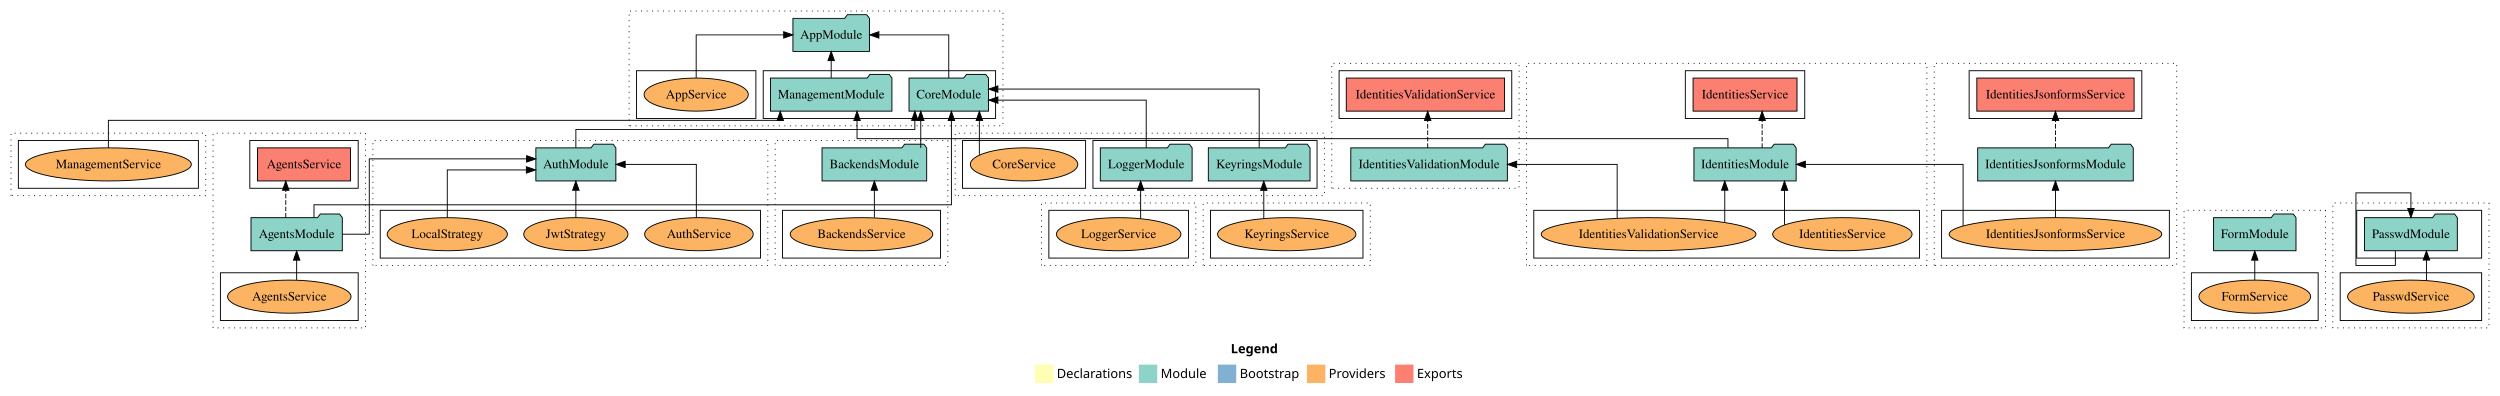
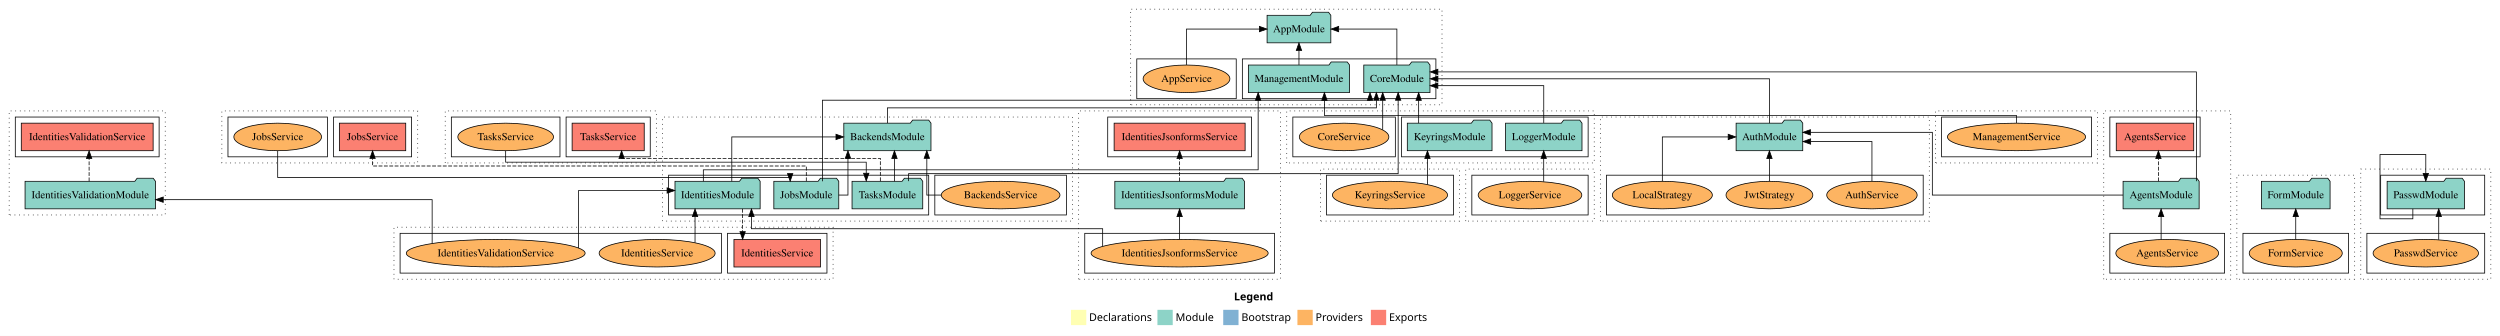
- <svg xmlns="http://www.w3.org/2000/svg" width="2722pt" height="431pt" viewBox="0.00 0.00 2722.00 431.00">
-   <g id="graph0" class="graph" transform="scale(1 1) rotate(0) translate(4 427)">
-     <polygon fill="white" stroke="transparent" points="-4,4 -4,-427 2718,-427 2718,4 -4,4" />
-     <text text-anchor="start" x="1336.01" y="-42.4" font-family="Times-12" font-weight="bold" font-size="14.00">Legend</text>
-     <polygon fill="#ffffb3" stroke="transparent" points="1123,-10 1123,-30 1143,-30 1143,-10 1123,-10" />
-     <text text-anchor="start" x="1146.63" y="-15.4" font-family="Times-12" font-size="14.00">  Declarations</text>
-     <polygon fill="#8dd3c7" stroke="transparent" points="1236,-10 1236,-30 1256,-30 1256,-10 1236,-10" />
-     <text text-anchor="start" x="1259.73" y="-15.4" font-family="Times-12" font-size="14.00">  Module</text>
-     <polygon fill="#80b1d3" stroke="transparent" points="1322,-10 1322,-30 1342,-30 1342,-10 1322,-10" />
-     <text text-anchor="start" x="1345.78" y="-15.4" font-family="Times-12" font-size="14.00">  Bootstrap</text>
-     <polygon fill="#fdb462" stroke="transparent" points="1419,-10 1419,-30 1439,-30 1439,-10 1419,-10" />
-     <text text-anchor="start" x="1442.67" y="-15.4" font-family="Times-12" font-size="14.00">  Providers</text>
-     <polygon fill="#fb8072" stroke="transparent" points="1515,-10 1515,-30 1535,-30 1535,-10 1515,-10" />
-     <text text-anchor="start" x="1538.73" y="-15.4" font-family="Times-12" font-size="14.00">  Exports</text>
+ <svg xmlns="http://www.w3.org/2000/svg" width="3268pt" height="439pt" viewBox="0.00 0.00 3268.00 439.00">
+   <g id="graph0" class="graph" transform="scale(1 1) rotate(0) translate(4 435)">
+     <polygon fill="white" stroke="transparent" points="-4,4 -4,-435 3264,-435 3264,4 -4,4" />
+     <text text-anchor="start" x="1609.01" y="-42.4" font-family="Times-12" font-weight="bold" font-size="14.00">Legend</text>
+     <polygon fill="#ffffb3" stroke="transparent" points="1396,-10 1396,-30 1416,-30 1416,-10 1396,-10" />
+     <text text-anchor="start" x="1419.63" y="-15.4" font-family="Times-12" font-size="14.00">  Declarations</text>
+     <polygon fill="#8dd3c7" stroke="transparent" points="1509,-10 1509,-30 1529,-30 1529,-10 1509,-10" />
+     <text text-anchor="start" x="1532.73" y="-15.4" font-family="Times-12" font-size="14.00">  Module</text>
+     <polygon fill="#80b1d3" stroke="transparent" points="1595,-10 1595,-30 1615,-30 1615,-10 1595,-10" />
+     <text text-anchor="start" x="1618.78" y="-15.4" font-family="Times-12" font-size="14.00">  Bootstrap</text>
+     <polygon fill="#fdb462" stroke="transparent" points="1692,-10 1692,-30 1712,-30 1712,-10 1692,-10" />
+     <text text-anchor="start" x="1715.67" y="-15.4" font-family="Times-12" font-size="14.00">  Providers</text>
+     <polygon fill="#fb8072" stroke="transparent" points="1788,-10 1788,-30 1808,-30 1808,-10 1788,-10" />
+     <text text-anchor="start" x="1811.73" y="-15.4" font-family="Times-12" font-size="14.00">  Exports</text>
    <g id="clust1" class="cluster">
-       <polygon fill="none" stroke="black" stroke-dasharray="1,5" points="228,-70 228,-282 394,-282 394,-70 228,-70" />
+       <polygon fill="none" stroke="black" stroke-dasharray="1,5" points="2746,-70 2746,-290 2912,-290 2912,-70 2746,-70" />
    </g>
    <g id="clust4" class="cluster">
-       <polygon fill="none" stroke="black" points="268,-222 268,-274 386,-274 386,-222 268,-222" />
+       <polygon fill="none" stroke="black" points="2754,-230 2754,-282 2872,-282 2872,-230 2754,-230" />
    </g>
    <g id="clust6" class="cluster">
-       <polygon fill="none" stroke="black" points="236,-78 236,-130 386,-130 386,-78 236,-78" />
+       <polygon fill="none" stroke="black" points="2754,-78 2754,-130 2904,-130 2904,-78 2754,-78" />
    </g>
    <g id="clust7" class="cluster">
-       <polygon fill="none" stroke="black" stroke-dasharray="1,5" points="681,-290 681,-415 1088,-415 1088,-290 681,-290" />
+       <polygon fill="none" stroke="black" stroke-dasharray="1,5" points="1474,-298 1474,-423 1881,-423 1881,-298 1474,-298" />
    </g>
    <g id="clust9" class="cluster">
-       <polygon fill="none" stroke="black" points="827,-298 827,-350 1080,-350 1080,-298 827,-298" />
+       <polygon fill="none" stroke="black" points="1620,-306 1620,-358 1873,-358 1873,-306 1620,-306" />
    </g>
    <g id="clust12" class="cluster">
-       <polygon fill="none" stroke="black" points="689,-298 689,-350 819,-350 819,-298 689,-298" />
+       <polygon fill="none" stroke="black" points="1482,-306 1482,-358 1612,-358 1612,-306 1482,-306" />
    </g>
    <g id="clust13" class="cluster">
-       <polygon fill="none" stroke="black" stroke-dasharray="1,5" points="402,-138 402,-274 832,-274 832,-138 402,-138" />
+       <polygon fill="none" stroke="black" stroke-dasharray="1,5" points="2088,-146 2088,-282 2518,-282 2518,-146 2088,-146" />
    </g>
    <g id="clust18" class="cluster">
-       <polygon fill="none" stroke="black" points="410,-146 410,-198 824,-198 824,-146 410,-146" />
+       <polygon fill="none" stroke="black" points="2096,-154 2096,-206 2510,-206 2510,-154 2096,-154" />
    </g>
    <g id="clust19" class="cluster">
-       <polygon fill="none" stroke="black" stroke-dasharray="1,5" points="840,-138 840,-274 1028,-274 1028,-138 840,-138" />
+       <polygon fill="none" stroke="black" stroke-dasharray="1,5" points="862,-146 862,-282 1398,-282 1398,-146 862,-146" />
+     </g>
+     <g id="clust21" class="cluster">
+       <polygon fill="none" stroke="black" points="870,-154 870,-206 1210,-206 1210,-154 870,-154" />
    </g>
    <g id="clust24" class="cluster">
-       <polygon fill="none" stroke="black" points="848,-146 848,-198 1020,-198 1020,-146 848,-146" />
+       <polygon fill="none" stroke="black" points="1218,-154 1218,-206 1390,-206 1390,-154 1218,-154" />
    </g>
    <g id="clust25" class="cluster">
-       <polygon fill="none" stroke="black" stroke-dasharray="1,5" points="1036,-214 1036,-282 1438,-282 1438,-214 1036,-214" />
+       <polygon fill="none" stroke="black" stroke-dasharray="1,5" points="1678,-222 1678,-290 2080,-290 2080,-222 1678,-222" />
    </g>
    <g id="clust27" class="cluster">
-       <polygon fill="none" stroke="black" points="1186,-222 1186,-274 1430,-274 1430,-222 1186,-222" />
+       <polygon fill="none" stroke="black" points="1828,-230 1828,-282 2072,-282 2072,-230 1828,-230" />
    </g>
    <g id="clust30" class="cluster">
-       <polygon fill="none" stroke="black" points="1044,-222 1044,-274 1178,-274 1178,-222 1044,-222" />
+       <polygon fill="none" stroke="black" points="1686,-230 1686,-282 1820,-282 1820,-230 1686,-230" />
    </g>
    <g id="clust31" class="cluster">
-       <polygon fill="none" stroke="black" stroke-dasharray="1,5" points="2374,-70 2374,-198 2528,-198 2528,-70 2374,-70" />
+       <polygon fill="none" stroke="black" stroke-dasharray="1,5" points="2920,-70 2920,-206 3074,-206 3074,-70 2920,-70" />
    </g>
    <g id="clust36" class="cluster">
-       <polygon fill="none" stroke="black" points="2382,-78 2382,-130 2520,-130 2520,-78 2382,-78" />
+       <polygon fill="none" stroke="black" points="2928,-78 2928,-130 3066,-130 3066,-78 2928,-78" />
    </g>
    <g id="clust37" class="cluster">
-       <polygon fill="none" stroke="black" stroke-dasharray="1,5" points="2102,-138 2102,-358 2366,-358 2366,-138 2102,-138" />
+       <polygon fill="none" stroke="black" stroke-dasharray="1,5" points="1406,-70 1406,-290 1670,-290 1670,-70 1406,-70" />
    </g>
    <g id="clust40" class="cluster">
-       <polygon fill="none" stroke="black" points="2140,-298 2140,-350 2328,-350 2328,-298 2140,-298" />
+       <polygon fill="none" stroke="black" points="1444,-230 1444,-282 1632,-282 1632,-230 1444,-230" />
    </g>
    <g id="clust42" class="cluster">
-       <polygon fill="none" stroke="black" points="2110,-146 2110,-198 2358,-198 2358,-146 2110,-146" />
+       <polygon fill="none" stroke="black" points="1414,-78 1414,-130 1662,-130 1662,-78 1414,-78" />
    </g>
    <g id="clust43" class="cluster">
-       <polygon fill="none" stroke="black" stroke-dasharray="1,5" points="1658,-138 1658,-358 2094,-358 2094,-138 1658,-138" />
+       <polygon fill="none" stroke="black" stroke-dasharray="1,5" points="511,-70 511,-138 1085,-138 1085,-70 511,-70" />
    </g>
    <g id="clust46" class="cluster">
-       <polygon fill="none" stroke="black" points="1831,-298 1831,-350 1961,-350 1961,-298 1831,-298" />
+       <polygon fill="none" stroke="black" points="947,-78 947,-130 1077,-130 1077,-78 947,-78" />
    </g>
    <g id="clust48" class="cluster">
-       <polygon fill="none" stroke="black" points="1666,-146 1666,-198 2086,-198 2086,-146 1666,-146" />
+       <polygon fill="none" stroke="black" points="519,-78 519,-130 939,-130 939,-78 519,-78" />
    </g>
    <g id="clust49" class="cluster">
-       <polygon fill="none" stroke="black" stroke-dasharray="1,5" points="1446,-222 1446,-358 1650,-358 1650,-222 1446,-222" />
+       <polygon fill="none" stroke="black" stroke-dasharray="1,5" points="8,-154 8,-290 212,-290 212,-154 8,-154" />
    </g>
    <g id="clust52" class="cluster">
-       <polygon fill="none" stroke="black" points="1454,-298 1454,-350 1642,-350 1642,-298 1454,-298" />
+       <polygon fill="none" stroke="black" points="16,-230 16,-282 204,-282 204,-230 16,-230" />
    </g>
    <g id="clust55" class="cluster">
-       <polygon fill="none" stroke="black" stroke-dasharray="1,5" points="1306,-138 1306,-206 1488,-206 1488,-138 1306,-138" />
+       <polygon fill="none" stroke="black" stroke-dasharray="1,5" points="286,-222 286,-290 542,-290 542,-222 286,-222" />
+     </g>
+     <g id="clust58" class="cluster">
+       <polygon fill="none" stroke="black" points="432,-230 432,-282 534,-282 534,-230 432,-230" />
    </g>
    <g id="clust60" class="cluster">
-       <polygon fill="none" stroke="black" points="1314,-146 1314,-198 1480,-198 1480,-146 1314,-146" />
+       <polygon fill="none" stroke="black" points="294,-230 294,-282 424,-282 424,-230 294,-230" />
    </g>
    <g id="clust61" class="cluster">
-       <polygon fill="none" stroke="black" stroke-dasharray="1,5" points="1130,-138 1130,-206 1298,-206 1298,-138 1130,-138" />
+       <polygon fill="none" stroke="black" stroke-dasharray="1,5" points="1722,-146 1722,-214 1904,-214 1904,-146 1722,-146" />
    </g>
    <g id="clust66" class="cluster">
-       <polygon fill="none" stroke="black" points="1138,-146 1138,-198 1290,-198 1290,-146 1138,-146" />
+       <polygon fill="none" stroke="black" points="1730,-154 1730,-206 1896,-206 1896,-154 1730,-154" />
    </g>
    <g id="clust67" class="cluster">
-       <polygon fill="none" stroke="black" stroke-dasharray="1,5" points="8,-214 8,-282 220,-282 220,-214 8,-214" />
+       <polygon fill="none" stroke="black" stroke-dasharray="1,5" points="1912,-146 1912,-214 2080,-214 2080,-146 1912,-146" />
    </g>
    <g id="clust72" class="cluster">
-       <polygon fill="none" stroke="black" points="16,-222 16,-274 212,-274 212,-222 16,-222" />
+       <polygon fill="none" stroke="black" points="1920,-154 1920,-206 2072,-206 2072,-154 1920,-154" />
    </g>
    <g id="clust73" class="cluster">
-       <polygon fill="none" stroke="black" stroke-dasharray="1,5" points="2536,-70 2536,-206 2706,-206 2706,-70 2536,-70" />
-     </g>
-     <g id="clust75" class="cluster">
-       <polygon fill="none" stroke="black" points="2562,-146 2562,-198 2698,-198 2698,-146 2562,-146" />
+       <polygon fill="none" stroke="black" stroke-dasharray="1,5" points="2526,-222 2526,-290 2738,-290 2738,-222 2526,-222" />
    </g>
    <g id="clust78" class="cluster">
-       <polygon fill="none" stroke="black" points="2544,-78 2544,-130 2698,-130 2698,-78 2544,-78" />
+       <polygon fill="none" stroke="black" points="2534,-230 2534,-282 2730,-282 2730,-230 2534,-230" />
+     </g>
+     <g id="clust79" class="cluster">
+       <polygon fill="none" stroke="black" stroke-dasharray="1,5" points="3082,-70 3082,-214 3252,-214 3252,-70 3082,-70" />
+     </g>
+     <g id="clust81" class="cluster">
+       <polygon fill="none" stroke="black" points="3108,-154 3108,-206 3244,-206 3244,-154 3108,-154" />
+     </g>
+     <g id="clust84" class="cluster">
+       <polygon fill="none" stroke="black" points="3090,-78 3090,-130 3244,-130 3244,-78 3090,-78" />
+     </g>
+     <g id="clust85" class="cluster">
+       <polygon fill="none" stroke="black" stroke-dasharray="1,5" points="578,-222 578,-290 854,-290 854,-222 578,-222" />
+     </g>
+     <g id="clust88" class="cluster">
+       <polygon fill="none" stroke="black" points="736,-230 736,-282 846,-282 846,-230 736,-230" />
+     </g>
+     <g id="clust90" class="cluster">
+       <polygon fill="none" stroke="black" points="586,-230 586,-282 728,-282 728,-230 586,-230" />
    </g>
    <g id="node1" class="node">
-       <polygon fill="#fb8072" stroke="black" points="377.63,-266 276.37,-266 276.37,-230 377.63,-230 377.63,-266" />
-       <text text-anchor="middle" x="327" y="-243.8" font-family="Times,serif" font-size="14.00">AgentsService </text>
+       <polygon fill="#fb8072" stroke="black" points="2863.63,-274 2762.37,-274 2762.37,-238 2863.63,-238 2863.63,-274" />
+       <text text-anchor="middle" x="2813" y="-251.8" font-family="Times,serif" font-size="14.00">AgentsService </text>
    </g>
    <g id="node2" class="node">
-       <polygon fill="#8dd3c7" stroke="black" points="368.71,-190 365.71,-194 344.71,-194 341.71,-190 269.29,-190 269.29,-154 368.71,-154 368.71,-190" />
-       <text text-anchor="middle" x="319" y="-167.8" font-family="Times,serif" font-size="14.00">AgentsModule</text>
+       <polygon fill="#8dd3c7" stroke="black" points="2870.71,-198 2867.71,-202 2846.71,-202 2843.71,-198 2771.29,-198 2771.29,-162 2870.71,-162 2870.71,-198" />
+       <text text-anchor="middle" x="2821" y="-175.8" font-family="Times,serif" font-size="14.00">AgentsModule</text>
    </g>
    <g id="edge1" class="edge">
-       <path fill="none" stroke="black" stroke-dasharray="5,2" d="M307.16,-190.01C307.16,-190.01 307.16,-219.85 307.16,-219.85" />
-       <polygon fill="black" stroke="black" points="303.66,-219.85 307.16,-229.85 310.66,-219.85 303.66,-219.85" />
+       <path fill="none" stroke="black" stroke-dasharray="5,2" d="M2817.48,-198.01C2817.48,-198.01 2817.48,-227.85 2817.48,-227.85" />
+       <polygon fill="black" stroke="black" points="2813.98,-227.85 2817.48,-237.85 2820.98,-227.85 2813.98,-227.85" />
    </g>
    <g id="node4" class="node">
-       <polygon fill="#8dd3c7" stroke="black" points="1072.26,-342 1069.26,-346 1048.26,-346 1045.26,-342 985.74,-342 985.74,-306 1072.26,-306 1072.26,-342" />
-       <text text-anchor="middle" x="1029" y="-319.8" font-family="Times,serif" font-size="14.00">CoreModule</text>
+       <polygon fill="#8dd3c7" stroke="black" points="1865.26,-350 1862.26,-354 1841.26,-354 1838.26,-350 1778.74,-350 1778.74,-314 1865.26,-314 1865.26,-350" />
+       <text text-anchor="middle" x="1822" y="-327.8" font-family="Times,serif" font-size="14.00">CoreModule</text>
+     </g>
+     <g id="edge14" class="edge">
+       <path fill="none" stroke="black" d="M2867.09,-198.16C2867.09,-240.26 2867.09,-341 2867.09,-341 2867.09,-341 1875.58,-341 1875.58,-341" />
+       <polygon fill="black" stroke="black" points="1875.58,-337.5 1865.58,-341 1875.58,-344.5 1875.58,-337.5" />
+     </g>
+     <g id="node8" class="node">
+       <polygon fill="#8dd3c7" stroke="black" points="2352.55,-274 2349.55,-278 2328.55,-278 2325.55,-274 2265.45,-274 2265.45,-238 2352.55,-238 2352.55,-274" />
+       <text text-anchor="middle" x="2309" y="-251.8" font-family="Times,serif" font-size="14.00">AuthModule</text>
+     </g>
+     <g id="edge6" class="edge">
+       <path fill="none" stroke="black" d="M2771.28,-180C2686.25,-180 2521.95,-180 2521.95,-180 2521.95,-180 2521.95,-262 2521.95,-262 2521.95,-262 2362.61,-262 2362.61,-262" />
+       <polygon fill="black" stroke="black" points="2362.61,-258.5 2352.61,-262 2362.61,-265.5 2362.61,-258.5" />
+     </g>
+     <g id="node3" class="node">
+       <ellipse fill="#fdb462" stroke="black" cx="2829" cy="-104" rx="67.19" ry="18" />
+       <text text-anchor="middle" x="2829" y="-99.8" font-family="Times,serif" font-size="14.00">AgentsService</text>
+     </g>
+     <g id="edge2" class="edge">
+       <path fill="none" stroke="black" d="M2821,-122.01C2821,-122.01 2821,-151.85 2821,-151.85" />
+       <polygon fill="black" stroke="black" points="2817.5,-151.85 2821,-161.85 2824.5,-151.85 2817.5,-151.85" />
+     </g>
+     <g id="node6" class="node">
+       <polygon fill="#8dd3c7" stroke="black" points="1735.66,-415 1732.66,-419 1711.66,-419 1708.66,-415 1652.34,-415 1652.34,-379 1735.66,-379 1735.66,-415" />
+       <text text-anchor="middle" x="1694" y="-392.8" font-family="Times,serif" font-size="14.00">AppModule</text>
+     </g>
+     <g id="edge3" class="edge">
+       <path fill="none" stroke="black" d="M1822,-350.11C1822,-369.34 1822,-397 1822,-397 1822,-397 1745.91,-397 1745.91,-397" />
+       <polygon fill="black" stroke="black" points="1745.91,-393.5 1735.91,-397 1745.91,-400.5 1745.91,-393.5" />
+     </g>
+     <g id="node5" class="node">
+       <polygon fill="#8dd3c7" stroke="black" points="1760.13,-350 1757.13,-354 1736.13,-354 1733.13,-350 1627.87,-350 1627.87,-314 1760.13,-314 1760.13,-350" />
+       <text text-anchor="middle" x="1694" y="-327.8" font-family="Times,serif" font-size="14.00">ManagementModule</text>
+     </g>
+     <g id="edge4" class="edge">
+       <path fill="none" stroke="black" d="M1694,-350.11C1694,-350.11 1694,-368.99 1694,-368.99" />
+       <polygon fill="black" stroke="black" points="1690.5,-368.99 1694,-378.99 1697.5,-368.99 1690.5,-368.99" />
+     </g>
+     <g id="node7" class="node">
+       <ellipse fill="#fdb462" stroke="black" cx="1547" cy="-332" rx="56.74" ry="18" />
+       <text text-anchor="middle" x="1547" y="-327.8" font-family="Times,serif" font-size="14.00">AppService</text>
+     </g>
+     <g id="edge5" class="edge">
+       <path fill="none" stroke="black" d="M1547,-350.11C1547,-369.34 1547,-397 1547,-397 1547,-397 1642.27,-397 1642.27,-397" />
+       <polygon fill="black" stroke="black" points="1642.27,-400.5 1652.27,-397 1642.27,-393.5 1642.27,-400.5" />
+     </g>
+     <g id="edge15" class="edge">
+       <path fill="none" stroke="black" d="M2309,-274.01C2309,-296.49 2309,-332 2309,-332 2309,-332 1875.65,-332 1875.65,-332" />
+       <polygon fill="black" stroke="black" points="1875.65,-328.5 1865.65,-332 1875.65,-335.5 1875.65,-328.5" />
+     </g>
+     <g id="node9" class="node">
+       <ellipse fill="#fdb462" stroke="black" cx="2443" cy="-180" rx="59.11" ry="18" />
+       <text text-anchor="middle" x="2443" y="-175.8" font-family="Times,serif" font-size="14.00">AuthService</text>
+     </g>
+     <g id="edge7" class="edge">
+       <path fill="none" stroke="black" d="M2443,-198.03C2443,-218.77 2443,-250 2443,-250 2443,-250 2362.88,-250 2362.88,-250" />
+       <polygon fill="black" stroke="black" points="2362.88,-246.5 2352.88,-250 2362.88,-253.5 2362.88,-246.5" />
+     </g>
+     <g id="node10" class="node">
+       <ellipse fill="#fdb462" stroke="black" cx="2309" cy="-180" rx="56.76" ry="18" />
+       <text text-anchor="middle" x="2309" y="-175.8" font-family="Times,serif" font-size="14.00">JwtStrategy</text>
+     </g>
+     <g id="edge8" class="edge">
+       <path fill="none" stroke="black" d="M2309,-198.01C2309,-198.01 2309,-227.85 2309,-227.85" />
+       <polygon fill="black" stroke="black" points="2305.5,-227.85 2309,-237.85 2312.5,-227.85 2305.5,-227.85" />
+     </g>
+     <g id="node11" class="node">
+       <ellipse fill="#fdb462" stroke="black" cx="2169" cy="-180" rx="65.41" ry="18" />
+       <text text-anchor="middle" x="2169" y="-175.8" font-family="Times,serif" font-size="14.00">LocalStrategy</text>
+     </g>
+     <g id="edge9" class="edge">
+       <path fill="none" stroke="black" d="M2169,-198.01C2169,-220.49 2169,-256 2169,-256 2169,-256 2255.09,-256 2255.09,-256" />
+       <polygon fill="black" stroke="black" points="2255.09,-259.5 2265.09,-256 2255.09,-252.5 2255.09,-259.5" />
+     </g>
+     <g id="node12" class="node">
+       <polygon fill="#8dd3c7" stroke="black" points="989.65,-198 986.65,-202 965.65,-202 962.65,-198 878.35,-198 878.35,-162 989.65,-162 989.65,-198" />
+       <text text-anchor="middle" x="934" y="-175.8" font-family="Times,serif" font-size="14.00">IdentitiesModule</text>
+     </g>
+     <g id="edge35" class="edge">
+       <path fill="none" stroke="black" d="M915.39,-198.04C915.39,-205.75 915.39,-213 915.39,-213 915.39,-213 1640.65,-213 1640.65,-213 1640.65,-213 1640.65,-303.93 1640.65,-303.93" />
+       <polygon fill="black" stroke="black" points="1637.15,-303.93 1640.65,-313.93 1644.15,-303.93 1637.15,-303.93" />
+     </g>
+     <g id="node15" class="node">
+       <polygon fill="#8dd3c7" stroke="black" points="1212.97,-274 1209.97,-278 1188.97,-278 1185.97,-274 1099.03,-274 1099.03,-238 1212.97,-238 1212.97,-274" />
+       <text text-anchor="middle" x="1156" y="-251.8" font-family="Times,serif" font-size="14.00">BackendsModule</text>
+     </g>
+     <g id="edge10" class="edge">
+       <path fill="none" stroke="black" d="M952.61,-198.01C952.61,-220.49 952.61,-256 952.61,-256 952.61,-256 1088.8,-256 1088.8,-256" />
+       <polygon fill="black" stroke="black" points="1088.8,-259.5 1098.8,-256 1088.8,-252.5 1088.8,-259.5" />
+     </g>
+     <g id="node25" class="node">
+       <polygon fill="#fb8072" stroke="black" points="1068.58,-122 955.42,-122 955.42,-86 1068.58,-86 1068.58,-122" />
+       <text text-anchor="middle" x="1012" y="-99.8" font-family="Times,serif" font-size="14.00">IdentitiesService </text>
+     </g>
+     <g id="edge25" class="edge">
+       <path fill="none" stroke="black" stroke-dasharray="5,2" d="M966.75,-161.99C966.75,-161.99 966.75,-132.15 966.75,-132.15" />
+       <polygon fill="black" stroke="black" points="970.25,-132.15 966.75,-122.15 963.25,-132.15 970.25,-132.15" />
+     </g>
+     <g id="node13" class="node">
+       <polygon fill="#8dd3c7" stroke="black" points="1092.44,-198 1089.44,-202 1068.44,-202 1065.44,-198 1007.56,-198 1007.56,-162 1092.44,-162 1092.44,-198" />
+       <text text-anchor="middle" x="1050" y="-175.8" font-family="Times,serif" font-size="14.00">JobsModule</text>
+     </g>
+     <g id="edge17" class="edge">
+       <path fill="none" stroke="black" d="M1071.11,-198.03C1071.11,-232.42 1071.11,-304 1071.11,-304 1071.11,-304 1786.9,-304 1786.9,-304 1786.9,-304 1786.9,-304.98 1786.9,-304.98" />
+       <polygon fill="black" stroke="black" points="1783.41,-303.79 1786.9,-313.79 1790.41,-303.79 1783.41,-303.79" />
    </g>
    <g id="edge11" class="edge">
-       <path fill="none" stroke="black" d="M337.88,-190.24C337.88,-197.43 337.88,-204 337.88,-204 337.88,-204 1031.89,-204 1031.89,-204 1031.89,-204 1031.89,-295.77 1031.89,-295.77" />
-       <polygon fill="black" stroke="black" points="1028.39,-295.77 1031.89,-305.77 1035.39,-295.77 1028.39,-295.77" />
-     </g>
-     <g id="node8" class="node">
-       <polygon fill="#8dd3c7" stroke="black" points="666.55,-266 663.55,-270 642.55,-270 639.55,-266 579.45,-266 579.45,-230 666.55,-230 666.55,-266" />
-       <text text-anchor="middle" x="623" y="-243.8" font-family="Times,serif" font-size="14.00">AuthModule</text>
-     </g>
-     <g id="edge6" class="edge">
-       <path fill="none" stroke="black" d="M368.63,-172C384.52,-172 398.07,-172 398.07,-172 398.07,-172 398.07,-254 398.07,-254 398.07,-254 569.36,-254 569.36,-254" />
-       <polygon fill="black" stroke="black" points="569.36,-257.5 579.36,-254 569.36,-250.5 569.36,-257.5" />
-     </g>
-     <g id="node3" class="node">
-       <ellipse fill="#fdb462" stroke="black" cx="311" cy="-104" rx="67.19" ry="18" />
-       <text text-anchor="middle" x="311" y="-99.8" font-family="Times,serif" font-size="14.00">AgentsService</text>
-     </g>
-     <g id="edge2" class="edge">
-       <path fill="none" stroke="black" d="M319,-122.22C319,-122.22 319,-143.73 319,-143.73" />
-       <polygon fill="black" stroke="black" points="315.5,-143.73 319,-153.73 322.5,-143.73 315.5,-143.73" />
-     </g>
-     <g id="node6" class="node">
-       <polygon fill="#8dd3c7" stroke="black" points="942.66,-407 939.66,-411 918.66,-411 915.66,-407 859.34,-407 859.34,-371 942.66,-371 942.66,-407" />
-       <text text-anchor="middle" x="901" y="-384.8" font-family="Times,serif" font-size="14.00">AppModule</text>
-     </g>
-     <g id="edge3" class="edge">
-       <path fill="none" stroke="black" d="M1029,-342.11C1029,-361.34 1029,-389 1029,-389 1029,-389 952.91,-389 952.91,-389" />
-       <polygon fill="black" stroke="black" points="952.91,-385.5 942.91,-389 952.91,-392.5 952.91,-385.5" />
-     </g>
-     <g id="node5" class="node">
-       <polygon fill="#8dd3c7" stroke="black" points="967.13,-342 964.13,-346 943.13,-346 940.13,-342 834.87,-342 834.87,-306 967.13,-306 967.13,-342" />
-       <text text-anchor="middle" x="901" y="-319.8" font-family="Times,serif" font-size="14.00">ManagementModule</text>
-     </g>
-     <g id="edge4" class="edge">
-       <path fill="none" stroke="black" d="M901,-342.11C901,-342.11 901,-360.99 901,-360.99" />
-       <polygon fill="black" stroke="black" points="897.5,-360.99 901,-370.99 904.5,-360.99 897.5,-360.99" />
-     </g>
-     <g id="node7" class="node">
-       <ellipse fill="#fdb462" stroke="black" cx="754" cy="-324" rx="56.74" ry="18" />
-       <text text-anchor="middle" x="754" y="-319.8" font-family="Times,serif" font-size="14.00">AppService</text>
-     </g>
-     <g id="edge5" class="edge">
-       <path fill="none" stroke="black" d="M754,-342.11C754,-361.34 754,-389 754,-389 754,-389 849.27,-389 849.27,-389" />
-       <polygon fill="black" stroke="black" points="849.27,-392.5 859.27,-389 849.27,-385.5 849.27,-392.5" />
+       <path fill="none" stroke="black" d="M1092.37,-180C1099.4,-180 1104.45,-180 1104.45,-180 1104.45,-180 1104.45,-227.99 1104.45,-227.99" />
+       <polygon fill="black" stroke="black" points="1100.95,-227.99 1104.45,-237.99 1107.95,-227.99 1100.95,-227.99" />
+     </g>
+     <g id="node30" class="node">
+       <polygon fill="#fb8072" stroke="black" points="526.37,-274 439.63,-274 439.63,-238 526.37,-238 526.37,-274" />
+       <text text-anchor="middle" x="483" y="-251.8" font-family="Times,serif" font-size="14.00">JobsService </text>
+     </g>
+     <g id="edge31" class="edge">
+       <path fill="none" stroke="black" stroke-dasharray="5,2" d="M1050,-198.11C1050,-207.9 1050,-218 1050,-218 1050,-218 483,-218 483,-218 483,-218 483,-227.89 483,-227.89" />
+       <polygon fill="black" stroke="black" points="479.5,-227.89 483,-237.89 486.5,-227.89 479.5,-227.89" />
+     </g>
+     <g id="node14" class="node">
+       <polygon fill="#8dd3c7" stroke="black" points="1202.21,-198 1199.21,-202 1178.21,-202 1175.21,-198 1109.79,-198 1109.79,-162 1202.21,-162 1202.21,-198" />
+       <text text-anchor="middle" x="1156" y="-175.8" font-family="Times,serif" font-size="14.00">TasksModule</text>
+     </g>
+     <g id="edge20" class="edge">
+       <path fill="none" stroke="black" d="M1183.66,-198.21C1183.66,-203.55 1183.66,-208 1183.66,-208 1183.66,-208 1823.66,-208 1823.66,-208 1823.66,-208 1823.66,-303.97 1823.66,-303.97" />
+       <polygon fill="black" stroke="black" points="1820.16,-303.97 1823.66,-313.97 1827.16,-303.97 1820.16,-303.97" />
    </g>
    <g id="edge12" class="edge">
-       <path fill="none" stroke="black" d="M623,-266.11C623,-275.9 623,-286 623,-286 623,-286 992.08,-286 992.08,-286 992.08,-286 992.08,-295.89 992.08,-295.89" />
-       <polygon fill="black" stroke="black" points="988.58,-295.89 992.08,-305.89 995.58,-295.89 988.58,-295.89" />
-     </g>
-     <g id="node9" class="node">
-       <ellipse fill="#fdb462" stroke="black" cx="757" cy="-172" rx="59.11" ry="18" />
-       <text text-anchor="middle" x="757" y="-167.8" font-family="Times,serif" font-size="14.00">AuthService</text>
-     </g>
-     <g id="edge7" class="edge">
-       <path fill="none" stroke="black" d="M754.16,-190.01C754.16,-212.49 754.16,-248 754.16,-248 754.16,-248 676.67,-248 676.67,-248" />
-       <polygon fill="black" stroke="black" points="676.67,-244.5 666.67,-248 676.67,-251.5 676.67,-244.5" />
-     </g>
-     <g id="node10" class="node">
-       <ellipse fill="#fdb462" stroke="black" cx="623" cy="-172" rx="56.76" ry="18" />
-       <text text-anchor="middle" x="623" y="-167.8" font-family="Times,serif" font-size="14.00">JwtStrategy</text>
-     </g>
-     <g id="edge8" class="edge">
-       <path fill="none" stroke="black" d="M623,-190.01C623,-190.01 623,-219.85 623,-219.85" />
-       <polygon fill="black" stroke="black" points="619.5,-219.85 623,-229.85 626.5,-219.85 619.5,-219.85" />
-     </g>
-     <g id="node11" class="node">
-       <ellipse fill="#fdb462" stroke="black" cx="483" cy="-172" rx="65.41" ry="18" />
-       <text text-anchor="middle" x="483" y="-167.8" font-family="Times,serif" font-size="14.00">LocalStrategy</text>
-     </g>
-     <g id="edge9" class="edge">
-       <path fill="none" stroke="black" d="M483,-190.03C483,-210.77 483,-242 483,-242 483,-242 569.09,-242 569.09,-242" />
-       <polygon fill="black" stroke="black" points="569.09,-245.5 579.09,-242 569.09,-238.5 569.09,-245.5" />
-     </g>
-     <g id="node12" class="node">
-       <ellipse fill="#fdb462" stroke="black" cx="934" cy="-172" rx="77.57" ry="18" />
-       <text text-anchor="middle" x="934" y="-167.8" font-family="Times,serif" font-size="14.00">BackendsService</text>
-     </g>
-     <g id="node13" class="node">
-       <polygon fill="#8dd3c7" stroke="black" points="1004.97,-266 1001.97,-270 980.97,-270 977.97,-266 891.03,-266 891.03,-230 1004.97,-230 1004.97,-266" />
-       <text text-anchor="middle" x="948" y="-243.8" font-family="Times,serif" font-size="14.00">BackendsModule</text>
-     </g>
-     <g id="edge10" class="edge">
-       <path fill="none" stroke="black" d="M948,-190.01C948,-190.01 948,-219.85 948,-219.85" />
-       <polygon fill="black" stroke="black" points="944.5,-219.85 948,-229.85 951.5,-219.85 944.5,-219.85" />
+       <path fill="none" stroke="black" d="M1165.22,-198.01C1165.22,-198.01 1165.22,-227.85 1165.22,-227.85" />
+       <polygon fill="black" stroke="black" points="1161.72,-227.85 1165.22,-237.85 1168.72,-227.85 1161.72,-227.85" />
+     </g>
+     <g id="node37" class="node">
+       <polygon fill="#fb8072" stroke="black" points="838.13,-274 743.87,-274 743.87,-238 838.13,-238 838.13,-274" />
+       <text text-anchor="middle" x="791" y="-251.8" font-family="Times,serif" font-size="14.00">TasksService </text>
+     </g>
+     <g id="edge39" class="edge">
+       <path fill="none" stroke="black" stroke-dasharray="5,2" d="M1146.78,-198.15C1146.78,-211.74 1146.78,-228 1146.78,-228 1146.78,-228 808.57,-228 808.57,-228 808.57,-228 808.57,-228.98 808.57,-228.98" />
+       <polygon fill="black" stroke="black" points="805.07,-227.79 808.57,-237.79 812.07,-227.79 805.07,-227.79" />
+     </g>
+     <g id="edge16" class="edge">
+       <path fill="none" stroke="black" d="M1156,-274.11C1156,-283.9 1156,-294 1156,-294 1156,-294 1795.19,-294 1795.19,-294 1795.19,-294 1795.19,-303.89 1795.19,-303.89" />
+       <polygon fill="black" stroke="black" points="1791.69,-303.89 1795.19,-313.89 1798.69,-303.89 1791.69,-303.89" />
+     </g>
+     <g id="node16" class="node">
+       <ellipse fill="#fdb462" stroke="black" cx="1304" cy="-180" rx="77.57" ry="18" />
+       <text text-anchor="middle" x="1304" y="-175.8" font-family="Times,serif" font-size="14.00">BackendsService</text>
    </g>
    <g id="edge13" class="edge">
-       <path fill="none" stroke="black" d="M998.53,-266.01C998.53,-266.01 998.53,-295.85 998.53,-295.85" />
-       <polygon fill="black" stroke="black" points="995.03,-295.85 998.53,-305.85 1002.03,-295.85 995.03,-295.85" />
-     </g>
-     <g id="node14" class="node">
-       <polygon fill="#8dd3c7" stroke="black" points="1422.37,-266 1419.37,-270 1398.37,-270 1395.37,-266 1311.63,-266 1311.63,-230 1422.37,-230 1422.37,-266" />
-       <text text-anchor="middle" x="1367" y="-243.8" font-family="Times,serif" font-size="14.00">KeyringsModule</text>
-     </g>
-     <g id="edge14" class="edge">
-       <path fill="none" stroke="black" d="M1367,-266.2C1367,-290.36 1367,-330 1367,-330 1367,-330 1082.5,-330 1082.5,-330" />
-       <polygon fill="black" stroke="black" points="1082.5,-326.5 1072.5,-330 1082.5,-333.5 1082.5,-326.5" />
-     </g>
-     <g id="node15" class="node">
-       <polygon fill="#8dd3c7" stroke="black" points="1293.98,-266 1290.98,-270 1269.98,-270 1266.98,-266 1194.02,-266 1194.02,-230 1293.98,-230 1293.98,-266" />
-       <text text-anchor="middle" x="1244" y="-243.8" font-family="Times,serif" font-size="14.00">LoggerModule</text>
-     </g>
-     <g id="edge15" class="edge">
-       <path fill="none" stroke="black" d="M1244,-266.03C1244,-286.77 1244,-318 1244,-318 1244,-318 1082.51,-318 1082.51,-318" />
-       <polygon fill="black" stroke="black" points="1082.51,-314.5 1072.51,-318 1082.51,-321.5 1082.51,-314.5" />
-     </g>
-     <g id="node16" class="node">
-       <ellipse fill="#fdb462" stroke="black" cx="1111" cy="-248" rx="58.53" ry="18" />
-       <text text-anchor="middle" x="1111" y="-243.8" font-family="Times,serif" font-size="14.00">CoreService</text>
-     </g>
-     <g id="edge16" class="edge">
-       <path fill="none" stroke="black" d="M1062.31,-258.25C1062.31,-258.25 1062.31,-295.77 1062.31,-295.77" />
-       <polygon fill="black" stroke="black" points="1058.81,-295.77 1062.31,-305.77 1065.81,-295.77 1058.81,-295.77" />
+       <path fill="none" stroke="black" d="M1226.14,-180C1215.17,-180 1207.55,-180 1207.55,-180 1207.55,-180 1207.55,-227.99 1207.55,-227.99" />
+       <polygon fill="black" stroke="black" points="1204.05,-227.99 1207.55,-237.99 1211.05,-227.99 1204.05,-227.99" />
    </g>
    <g id="node17" class="node">
-       <ellipse fill="#fdb462" stroke="black" cx="2451" cy="-104" rx="60.83" ry="18" />
-       <text text-anchor="middle" x="2451" y="-99.8" font-family="Times,serif" font-size="14.00">FormService</text>
+       <polygon fill="#8dd3c7" stroke="black" points="1946.37,-274 1943.37,-278 1922.37,-278 1919.37,-274 1835.63,-274 1835.63,-238 1946.37,-238 1946.37,-274" />
+       <text text-anchor="middle" x="1891" y="-251.8" font-family="Times,serif" font-size="14.00">KeyringsModule</text>
+     </g>
+     <g id="edge18" class="edge">
+       <path fill="none" stroke="black" d="M1850.47,-274.01C1850.47,-274.01 1850.47,-303.85 1850.47,-303.85" />
+       <polygon fill="black" stroke="black" points="1846.97,-303.85 1850.47,-313.85 1853.97,-303.85 1846.97,-303.85" />
    </g>
    <g id="node18" class="node">
-       <polygon fill="#8dd3c7" stroke="black" points="2495.88,-190 2492.88,-194 2471.88,-194 2468.88,-190 2406.12,-190 2406.12,-154 2495.88,-154 2495.88,-190" />
-       <text text-anchor="middle" x="2451" y="-167.8" font-family="Times,serif" font-size="14.00">FormModule</text>
-     </g>
-     <g id="edge17" class="edge">
-       <path fill="none" stroke="black" d="M2451,-122.22C2451,-122.22 2451,-143.73 2451,-143.73" />
-       <polygon fill="black" stroke="black" points="2447.5,-143.73 2451,-153.73 2454.5,-143.73 2447.5,-143.73" />
+       <polygon fill="#8dd3c7" stroke="black" points="2063.98,-274 2060.98,-278 2039.98,-278 2036.98,-274 1964.02,-274 1964.02,-238 2063.98,-238 2063.98,-274" />
+       <text text-anchor="middle" x="2014" y="-251.8" font-family="Times,serif" font-size="14.00">LoggerModule</text>
+     </g>
+     <g id="edge19" class="edge">
+       <path fill="none" stroke="black" d="M2014,-274.31C2014,-294.15 2014,-323 2014,-323 2014,-323 1875.57,-323 1875.57,-323" />
+       <polygon fill="black" stroke="black" points="1875.57,-319.5 1865.57,-323 1875.57,-326.5 1875.57,-319.5" />
    </g>
    <g id="node19" class="node">
-       <polygon fill="#fb8072" stroke="black" points="2319.62,-342 2148.38,-342 2148.38,-306 2319.62,-306 2319.62,-342" />
-       <text text-anchor="middle" x="2234" y="-319.8" font-family="Times,serif" font-size="14.00">IdentitiesJsonformsService </text>
+       <ellipse fill="#fdb462" stroke="black" cx="1753" cy="-256" rx="58.53" ry="18" />
+       <text text-anchor="middle" x="1753" y="-251.8" font-family="Times,serif" font-size="14.00">CoreService</text>
+     </g>
+     <g id="edge21" class="edge">
+       <path fill="none" stroke="black" d="M1803.48,-265.32C1803.48,-265.32 1803.48,-303.89 1803.48,-303.89" />
+       <polygon fill="black" stroke="black" points="1799.98,-303.89 1803.48,-313.89 1806.98,-303.89 1799.98,-303.89" />
    </g>
    <g id="node20" class="node">
-       <polygon fill="#8dd3c7" stroke="black" points="2318.69,-266 2315.69,-270 2294.69,-270 2291.69,-266 2149.31,-266 2149.31,-230 2318.69,-230 2318.69,-266" />
-       <text text-anchor="middle" x="2234" y="-243.8" font-family="Times,serif" font-size="14.00">IdentitiesJsonformsModule</text>
-     </g>
-     <g id="edge18" class="edge">
-       <path fill="none" stroke="black" stroke-dasharray="5,2" d="M2234,-266.01C2234,-266.01 2234,-295.85 2234,-295.85" />
-       <polygon fill="black" stroke="black" points="2230.5,-295.85 2234,-305.85 2237.5,-295.85 2230.5,-295.85" />
+       <ellipse fill="#fdb462" stroke="black" cx="2997" cy="-104" rx="60.83" ry="18" />
+       <text text-anchor="middle" x="2997" y="-99.8" font-family="Times,serif" font-size="14.00">FormService</text>
    </g>
    <g id="node21" class="node">
-       <ellipse fill="#fdb462" stroke="black" cx="2234" cy="-172" rx="115.74" ry="18" />
-       <text text-anchor="middle" x="2234" y="-167.8" font-family="Times,serif" font-size="14.00">IdentitiesJsonformsService</text>
-     </g>
-     <g id="edge19" class="edge">
-       <path fill="none" stroke="black" d="M2234,-190.01C2234,-190.01 2234,-219.85 2234,-219.85" />
-       <polygon fill="black" stroke="black" points="2230.5,-219.85 2234,-229.85 2237.5,-219.85 2230.5,-219.85" />
+       <polygon fill="#8dd3c7" stroke="black" points="3041.88,-198 3038.88,-202 3017.88,-202 3014.88,-198 2952.12,-198 2952.12,-162 3041.88,-162 3041.88,-198" />
+       <text text-anchor="middle" x="2997" y="-175.8" font-family="Times,serif" font-size="14.00">FormModule</text>
+     </g>
+     <g id="edge22" class="edge">
+       <path fill="none" stroke="black" d="M2997,-122.01C2997,-122.01 2997,-151.85 2997,-151.85" />
+       <polygon fill="black" stroke="black" points="2993.5,-151.85 2997,-161.85 3000.5,-151.85 2993.5,-151.85" />
+     </g>
+     <g id="node22" class="node">
+       <polygon fill="#fb8072" stroke="black" points="1623.62,-274 1452.38,-274 1452.38,-238 1623.62,-238 1623.62,-274" />
+       <text text-anchor="middle" x="1538" y="-251.8" font-family="Times,serif" font-size="14.00">IdentitiesJsonformsService </text>
    </g>
    <g id="node23" class="node">
-       <polygon fill="#8dd3c7" stroke="black" points="1951.65,-266 1948.65,-270 1927.65,-270 1924.65,-266 1840.35,-266 1840.35,-230 1951.65,-230 1951.65,-266" />
-       <text text-anchor="middle" x="1896" y="-243.8" font-family="Times,serif" font-size="14.00">IdentitiesModule</text>
-     </g>
-     <g id="edge21" class="edge">
-       <path fill="none" stroke="black" d="M2133.41,-181.02C2133.41,-201.15 2133.41,-248 2133.41,-248 2133.41,-248 1961.66,-248 1961.66,-248" />
-       <polygon fill="black" stroke="black" points="1961.66,-244.5 1951.66,-248 1961.66,-251.5 1961.66,-244.5" />
-     </g>
-     <g id="node22" class="node">
-       <polygon fill="#fb8072" stroke="black" points="1952.58,-342 1839.42,-342 1839.42,-306 1952.58,-306 1952.58,-342" />
-       <text text-anchor="middle" x="1896" y="-319.8" font-family="Times,serif" font-size="14.00">IdentitiesService </text>
+       <polygon fill="#8dd3c7" stroke="black" points="1622.69,-198 1619.69,-202 1598.69,-202 1595.69,-198 1453.31,-198 1453.31,-162 1622.69,-162 1622.69,-198" />
+       <text text-anchor="middle" x="1538" y="-175.8" font-family="Times,serif" font-size="14.00">IdentitiesJsonformsModule</text>
+     </g>
+     <g id="edge23" class="edge">
+       <path fill="none" stroke="black" stroke-dasharray="5,2" d="M1538,-198.01C1538,-198.01 1538,-227.85 1538,-227.85" />
+       <polygon fill="black" stroke="black" points="1534.5,-227.85 1538,-237.85 1541.5,-227.85 1534.5,-227.85" />
+     </g>
+     <g id="node24" class="node">
+       <ellipse fill="#fdb462" stroke="black" cx="1538" cy="-104" rx="115.74" ry="18" />
+       <text text-anchor="middle" x="1538" y="-99.8" font-family="Times,serif" font-size="14.00">IdentitiesJsonformsService</text>
+     </g>
+     <g id="edge26" class="edge">
+       <path fill="none" stroke="black" d="M1437.41,-113.08C1437.41,-122.54 1437.41,-136 1437.41,-136 1437.41,-136 978.29,-136 978.29,-136 978.29,-136 978.29,-151.85 978.29,-151.85" />
+       <polygon fill="black" stroke="black" points="974.79,-151.85 978.29,-161.85 981.79,-151.85 974.79,-151.85" />
+     </g>
+     <g id="edge24" class="edge">
+       <path fill="none" stroke="black" d="M1538,-122.01C1538,-122.01 1538,-151.85 1538,-151.85" />
+       <polygon fill="black" stroke="black" points="1534.5,-151.85 1538,-161.85 1541.5,-151.85 1534.5,-151.85" />
+     </g>
+     <g id="node26" class="node">
+       <ellipse fill="#fdb462" stroke="black" cx="855" cy="-104" rx="75.85" ry="18" />
+       <text text-anchor="middle" x="855" y="-99.8" font-family="Times,serif" font-size="14.00">IdentitiesService</text>
+     </g>
+     <g id="edge27" class="edge">
+       <path fill="none" stroke="black" d="M904.55,-117.94C904.55,-117.94 904.55,-151.84 904.55,-151.84" />
+       <polygon fill="black" stroke="black" points="901.05,-151.84 904.55,-161.84 908.05,-151.84 901.05,-151.84" />
+     </g>
+     <g id="node27" class="node">
+       <ellipse fill="#fdb462" stroke="black" cx="644" cy="-104" rx="116.88" ry="18" />
+       <text text-anchor="middle" x="644" y="-99.8" font-family="Times,serif" font-size="14.00">IdentitiesValidationService</text>
    </g>
    <g id="edge28" class="edge">
-       <path fill="none" stroke="black" d="M1877.39,-266.21C1877.39,-271.55 1877.39,-276 1877.39,-276 1877.39,-276 929.16,-276 929.16,-276 929.16,-276 929.16,-295.85 929.16,-295.85" />
-       <polygon fill="black" stroke="black" points="925.66,-295.85 929.16,-305.85 932.66,-295.85 925.66,-295.85" />
-     </g>
-     <g id="edge20" class="edge">
-       <path fill="none" stroke="black" stroke-dasharray="5,2" d="M1914.61,-266.01C1914.61,-266.01 1914.61,-295.85 1914.61,-295.85" />
-       <polygon fill="black" stroke="black" points="1911.11,-295.85 1914.61,-305.85 1918.11,-295.85 1911.11,-295.85" />
-     </g>
-     <g id="node24" class="node">
-       <ellipse fill="#fdb462" stroke="black" cx="2002" cy="-172" rx="75.85" ry="18" />
-       <text text-anchor="middle" x="2002" y="-167.8" font-family="Times,serif" font-size="14.00">IdentitiesService</text>
-     </g>
-     <g id="edge22" class="edge">
-       <path fill="none" stroke="black" d="M1938.95,-182.25C1938.95,-182.25 1938.95,-219.77 1938.95,-219.77" />
-       <polygon fill="black" stroke="black" points="1935.45,-219.77 1938.95,-229.77 1942.45,-219.77 1935.45,-219.77" />
-     </g>
-     <g id="node25" class="node">
-       <ellipse fill="#fdb462" stroke="black" cx="1791" cy="-172" rx="116.88" ry="18" />
-       <text text-anchor="middle" x="1791" y="-167.8" font-family="Times,serif" font-size="14.00">IdentitiesValidationService</text>
-     </g>
-     <g id="edge23" class="edge">
-       <path fill="none" stroke="black" d="M1873.93,-184.89C1873.93,-184.89 1873.93,-219.91 1873.93,-219.91" />
-       <polygon fill="black" stroke="black" points="1870.43,-219.91 1873.93,-229.91 1877.43,-219.91 1870.43,-219.91" />
-     </g>
-     <g id="node27" class="node">
-       <polygon fill="#8dd3c7" stroke="black" points="1637.24,-266 1634.24,-270 1613.24,-270 1610.24,-266 1466.76,-266 1466.76,-230 1637.24,-230 1637.24,-266" />
-       <text text-anchor="middle" x="1552" y="-243.8" font-family="Times,serif" font-size="14.00">IdentitiesValidationModule</text>
-     </g>
-     <g id="edge25" class="edge">
-       <path fill="none" stroke="black" d="M1756.76,-189.25C1756.76,-211.67 1756.76,-248 1756.76,-248 1756.76,-248 1647.35,-248 1647.35,-248" />
-       <polygon fill="black" stroke="black" points="1647.35,-244.5 1637.35,-248 1647.35,-251.5 1647.35,-244.5" />
-     </g>
-     <g id="node26" class="node">
-       <polygon fill="#fb8072" stroke="black" points="1634.17,-342 1461.83,-342 1461.83,-306 1634.17,-306 1634.17,-342" />
-       <text text-anchor="middle" x="1548" y="-319.8" font-family="Times,serif" font-size="14.00">IdentitiesValidationService </text>
-     </g>
-     <g id="edge24" class="edge">
-       <path fill="none" stroke="black" stroke-dasharray="5,2" d="M1550.48,-266.01C1550.48,-266.01 1550.48,-295.85 1550.48,-295.85" />
-       <polygon fill="black" stroke="black" points="1546.98,-295.85 1550.48,-305.85 1553.98,-295.85 1546.98,-295.85" />
+       <path fill="none" stroke="black" d="M752.31,-110.71C752.31,-130.29 752.31,-186 752.31,-186 752.31,-186 868.01,-186 868.01,-186" />
+       <polygon fill="black" stroke="black" points="868.01,-189.5 878.01,-186 868.01,-182.5 868.01,-189.5" />
+     </g>
+     <g id="node29" class="node">
+       <polygon fill="#8dd3c7" stroke="black" points="199.24,-198 196.24,-202 175.24,-202 172.24,-198 28.76,-198 28.76,-162 199.24,-162 199.24,-198" />
+       <text text-anchor="middle" x="114" y="-175.8" font-family="Times,serif" font-size="14.00">IdentitiesValidationModule</text>
+     </g>
+     <g id="edge30" class="edge">
+       <path fill="none" stroke="black" d="M560.9,-116.84C560.9,-137.05 560.9,-174 560.9,-174 560.9,-174 209.37,-174 209.37,-174" />
+       <polygon fill="black" stroke="black" points="209.37,-170.5 199.37,-174 209.37,-177.5 209.37,-170.5" />
    </g>
    <g id="node28" class="node">
-       <ellipse fill="#fdb462" stroke="black" cx="1397" cy="-172" rx="75.28" ry="18" />
-       <text text-anchor="middle" x="1397" y="-167.8" font-family="Times,serif" font-size="14.00">KeyringsService</text>
-     </g>
-     <g id="edge26" class="edge">
-       <path fill="none" stroke="black" d="M1372.02,-189.25C1372.02,-189.25 1372.02,-219.76 1372.02,-219.76" />
-       <polygon fill="black" stroke="black" points="1368.52,-219.76 1372.02,-229.76 1375.52,-219.76 1368.52,-219.76" />
-     </g>
-     <g id="node29" class="node">
-       <ellipse fill="#fdb462" stroke="black" cx="1214" cy="-172" rx="67.76" ry="18" />
-       <text text-anchor="middle" x="1214" y="-167.8" font-family="Times,serif" font-size="14.00">LoggerService</text>
-     </g>
-     <g id="edge27" class="edge">
-       <path fill="none" stroke="black" d="M1237.94,-188.87C1237.94,-188.87 1237.94,-219.85 1237.94,-219.85" />
-       <polygon fill="black" stroke="black" points="1234.44,-219.85 1237.94,-229.85 1241.44,-219.85 1234.44,-219.85" />
-     </g>
-     <g id="node30" class="node">
-       <ellipse fill="#fdb462" stroke="black" cx="114" cy="-248" rx="90.31" ry="18" />
-       <text text-anchor="middle" x="114" y="-243.8" font-family="Times,serif" font-size="14.00">ManagementService</text>
+       <polygon fill="#fb8072" stroke="black" points="196.17,-274 23.83,-274 23.83,-238 196.17,-238 196.17,-274" />
+       <text text-anchor="middle" x="110" y="-251.8" font-family="Times,serif" font-size="14.00">IdentitiesValidationService </text>
    </g>
    <g id="edge29" class="edge">
-       <path fill="none" stroke="black" d="M114,-266.15C114,-279.74 114,-296 114,-296 114,-296 845.57,-296 845.57,-296 845.57,-296 845.57,-296.98 845.57,-296.98" />
-       <polygon fill="black" stroke="black" points="842.07,-295.79 845.57,-305.79 849.07,-295.79 842.07,-295.79" />
+       <path fill="none" stroke="black" stroke-dasharray="5,2" d="M112.48,-198.01C112.48,-198.01 112.48,-227.85 112.48,-227.85" />
+       <polygon fill="black" stroke="black" points="108.98,-227.85 112.48,-237.85 115.98,-227.85 108.98,-227.85" />
    </g>
    <g id="node31" class="node">
-       <polygon fill="#8dd3c7" stroke="black" points="2671.54,-190 2668.54,-194 2647.54,-194 2644.54,-190 2570.46,-190 2570.46,-154 2671.54,-154 2671.54,-190" />
-       <text text-anchor="middle" x="2621" y="-167.8" font-family="Times,serif" font-size="14.00">PasswdModule</text>
-     </g>
-     <g id="edge30" class="edge">
-       <path fill="none" stroke="black" d="M2604.08,-153.81C2604.08,-145.72 2604.08,-138 2604.08,-138 2604.08,-138 2561.14,-138 2561.14,-138 2561.14,-138 2561.14,-217 2561.14,-217 2561.14,-217 2621,-217 2621,-217 2621,-217 2621,-200.04 2621,-200.04" />
-       <polygon fill="black" stroke="black" points="2624.5,-200.04 2621,-190.04 2617.5,-200.04 2624.5,-200.04" />
+       <ellipse fill="#fdb462" stroke="black" cx="359" cy="-256" rx="57.32" ry="18" />
+       <text text-anchor="middle" x="359" y="-251.8" font-family="Times,serif" font-size="14.00">JobsService</text>
+     </g>
+     <g id="edge32" class="edge">
+       <path fill="none" stroke="black" d="M359,-237.76C359,-222.43 359,-203 359,-203 359,-203 1028.89,-203 1028.89,-203 1028.89,-203 1028.89,-202.51 1028.89,-202.51" />
+       <polygon fill="black" stroke="black" points="1032.39,-208.12 1028.89,-198.12 1025.39,-208.12 1032.39,-208.12" />
    </g>
    <g id="node32" class="node">
-       <ellipse fill="#fdb462" stroke="black" cx="2621" cy="-104" rx="68.92" ry="18" />
-       <text text-anchor="middle" x="2621" y="-99.8" font-family="Times,serif" font-size="14.00">PasswdService</text>
-     </g>
-     <g id="edge31" class="edge">
-       <path fill="none" stroke="black" d="M2637.92,-121.51C2637.92,-121.51 2637.92,-143.84 2637.92,-143.84" />
-       <polygon fill="black" stroke="black" points="2634.42,-143.84 2637.92,-153.84 2641.42,-143.84 2634.42,-143.84" />
+       <ellipse fill="#fdb462" stroke="black" cx="1813" cy="-180" rx="75.28" ry="18" />
+       <text text-anchor="middle" x="1813" y="-175.8" font-family="Times,serif" font-size="14.00">KeyringsService</text>
+     </g>
+     <g id="edge33" class="edge">
+       <path fill="none" stroke="black" d="M1861.98,-193.94C1861.98,-193.94 1861.98,-227.84 1861.98,-227.84" />
+       <polygon fill="black" stroke="black" points="1858.48,-227.84 1861.98,-237.84 1865.48,-227.84 1858.48,-227.84" />
+     </g>
+     <g id="node33" class="node">
+       <ellipse fill="#fdb462" stroke="black" cx="1996" cy="-180" rx="67.76" ry="18" />
+       <text text-anchor="middle" x="1996" y="-175.8" font-family="Times,serif" font-size="14.00">LoggerService</text>
+     </g>
+     <g id="edge34" class="edge">
+       <path fill="none" stroke="black" d="M2013.94,-197.63C2013.94,-197.63 2013.94,-227.94 2013.94,-227.94" />
+       <polygon fill="black" stroke="black" points="2010.44,-227.94 2013.94,-237.94 2017.44,-227.94 2010.44,-227.94" />
+     </g>
+     <g id="node34" class="node">
+       <ellipse fill="#fdb462" stroke="black" cx="2632" cy="-256" rx="90.31" ry="18" />
+       <text text-anchor="middle" x="2632" y="-251.8" font-family="Times,serif" font-size="14.00">ManagementService</text>
+     </g>
+     <g id="edge36" class="edge">
+       <path fill="none" stroke="black" d="M2632,-274.21C2632,-279.55 2632,-284 2632,-284 2632,-284 1727.28,-284 1727.28,-284 1727.28,-284 1727.28,-303.85 1727.28,-303.85" />
+       <polygon fill="black" stroke="black" points="1723.78,-303.85 1727.28,-313.85 1730.78,-303.85 1723.78,-303.85" />
+     </g>
+     <g id="node35" class="node">
+       <polygon fill="#8dd3c7" stroke="black" points="3217.54,-198 3214.54,-202 3193.54,-202 3190.54,-198 3116.46,-198 3116.46,-162 3217.54,-162 3217.54,-198" />
+       <text text-anchor="middle" x="3167" y="-175.8" font-family="Times,serif" font-size="14.00">PasswdModule</text>
+     </g>
+     <g id="edge37" class="edge">
+       <path fill="none" stroke="black" d="M3150.08,-161.97C3150.08,-155.15 3150.08,-149 3150.08,-149 3150.08,-149 3107.14,-149 3107.14,-149 3107.14,-149 3107.14,-233 3107.14,-233 3107.14,-233 3167,-233 3167,-233 3167,-233 3167,-208.24 3167,-208.24" />
+       <polygon fill="black" stroke="black" points="3170.5,-208.24 3167,-198.24 3163.5,-208.24 3170.5,-208.24" />
+     </g>
+     <g id="node36" class="node">
+       <ellipse fill="#fdb462" stroke="black" cx="3167" cy="-104" rx="68.92" ry="18" />
+       <text text-anchor="middle" x="3167" y="-99.8" font-family="Times,serif" font-size="14.00">PasswdService</text>
+     </g>
+     <g id="edge38" class="edge">
+       <path fill="none" stroke="black" d="M3183.92,-121.63C3183.92,-121.63 3183.92,-151.94 3183.92,-151.94" />
+       <polygon fill="black" stroke="black" points="3180.42,-151.94 3183.92,-161.94 3187.42,-151.94 3180.42,-151.94" />
+     </g>
+     <g id="node38" class="node">
+       <ellipse fill="#fdb462" stroke="black" cx="657" cy="-256" rx="62.54" ry="18" />
+       <text text-anchor="middle" x="657" y="-251.8" font-family="Times,serif" font-size="14.00">TasksService</text>
+     </g>
+     <g id="edge40" class="edge">
+       <path fill="none" stroke="black" d="M657,-237.96C657,-230.25 657,-223 657,-223 657,-223 1128.34,-223 1128.34,-223 1128.34,-223 1128.34,-208.49 1128.34,-208.49" />
+       <polygon fill="black" stroke="black" points="1131.84,-208.49 1128.34,-198.49 1124.84,-208.49 1131.84,-208.49" />
    </g>
  </g>
</svg>
